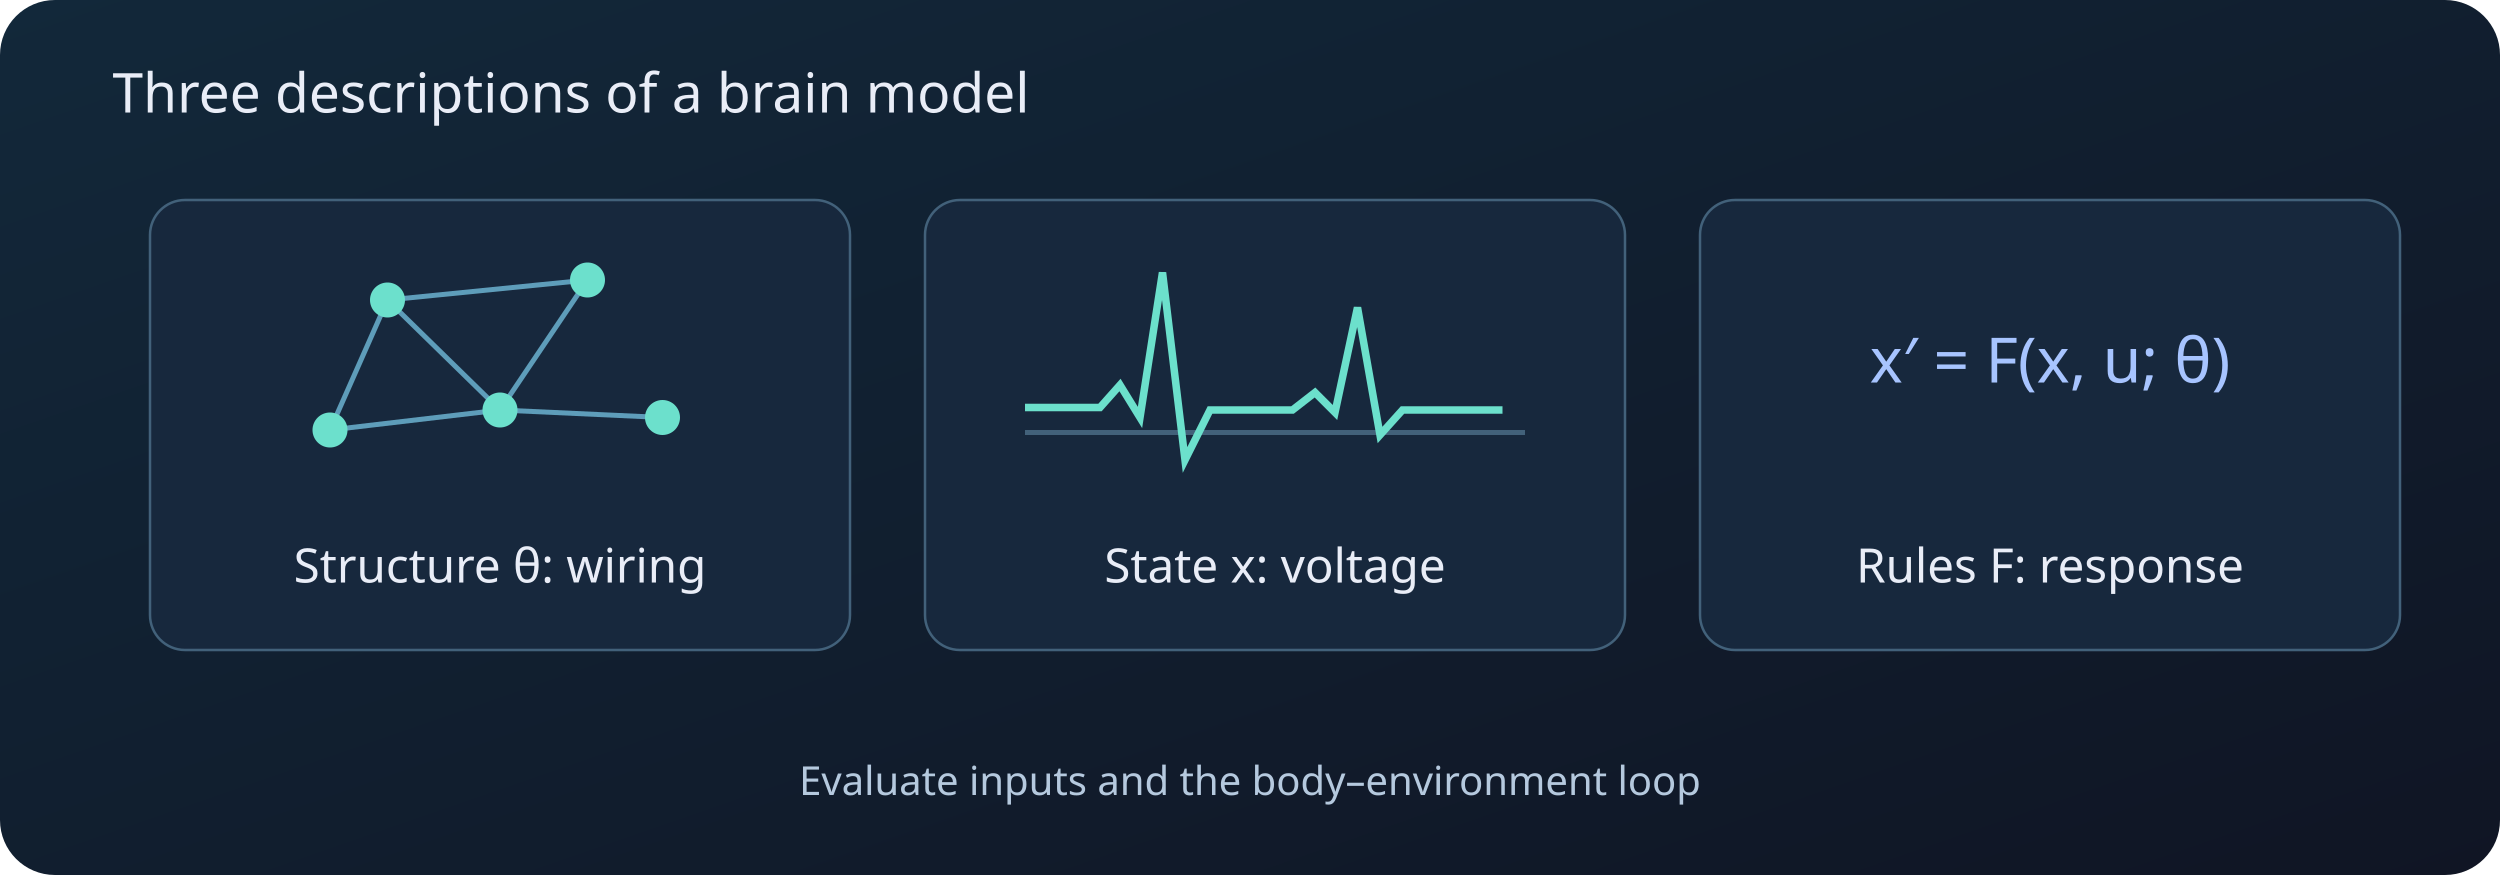
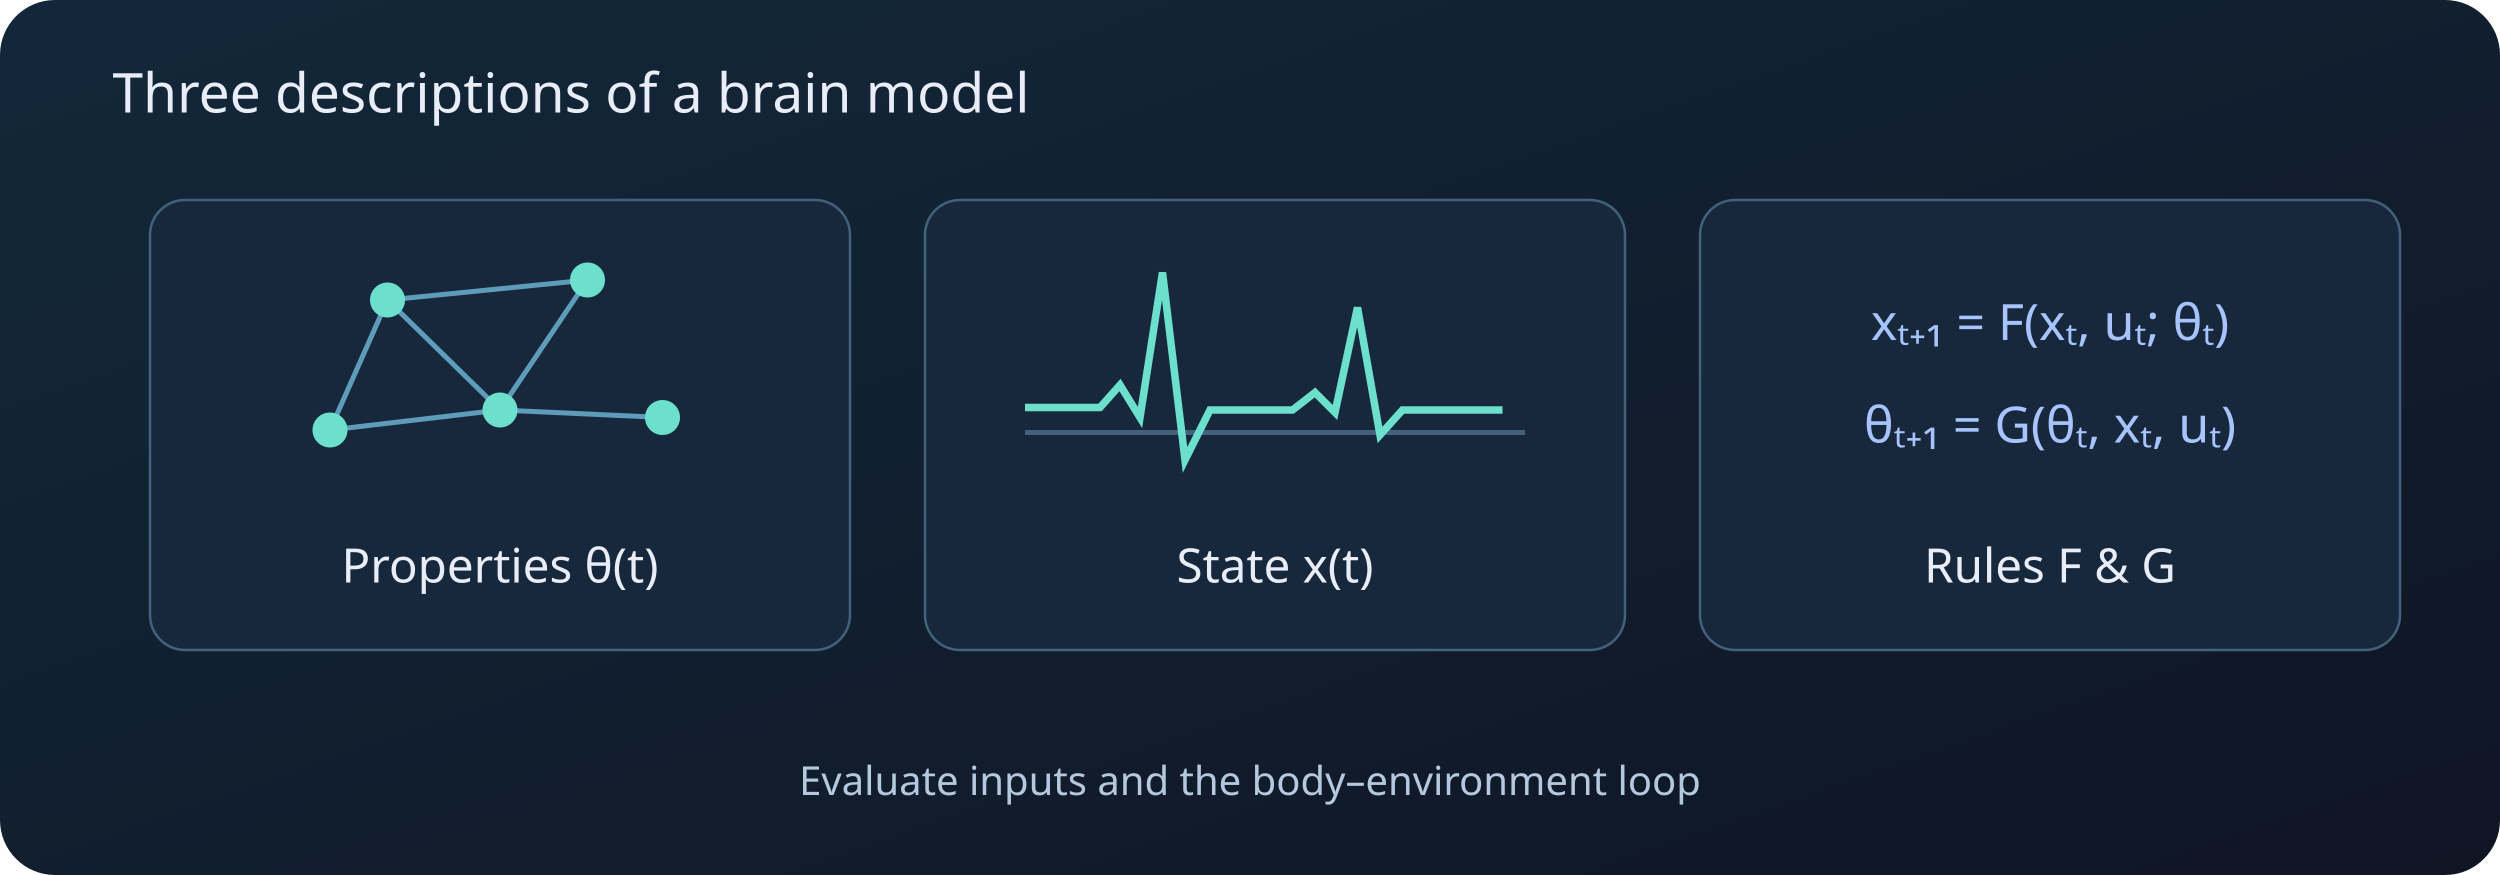
<svg xmlns="http://www.w3.org/2000/svg" viewBox="0 0 1000 350" role="img" aria-labelledby="t d">
  <defs>
    <linearGradient id="bg" x2="1" y2="1">
      <stop stop-color="#12283a" />
      <stop offset="1" stop-color="#101524" />
    </linearGradient>
  </defs>
  <rect width="1000" height="350" rx="22" fill="url(#bg)" />
  <text x="45" y="45" fill="#e9edf7" text-anchor="start" font-size="22" font-family="system-ui,sans-serif">Three descriptions of a brain model</text>
  <rect x="60" y="80" width="280" height="180" rx="14" stroke="#42617a" fill="#17283d" />
  <path d="M155 120L235 112" stroke="#5e9dba" stroke-width="2" fill="none" stroke-dasharray="" />
  <path d="M155 120L200 164" stroke="#5e9dba" stroke-width="2" fill="none" stroke-dasharray="" />
  <path d="M235 112L200 164" stroke="#5e9dba" stroke-width="2" fill="none" stroke-dasharray="" />
  <path d="M200 164L265 167" stroke="#5e9dba" stroke-width="2" fill="none" stroke-dasharray="" />
  <path d="M155 120L132 172" stroke="#5e9dba" stroke-width="2" fill="none" stroke-dasharray="" />
  <path d="M132 172L200 164" stroke="#5e9dba" stroke-width="2" fill="none" stroke-dasharray="" />
  <circle cx="155" cy="120" r="7" fill="#6ce0cc" />
  <circle cx="235" cy="112" r="7" fill="#6ce0cc" />
  <circle cx="200" cy="164" r="7" fill="#6ce0cc" />
  <circle cx="265" cy="167" r="7" fill="#6ce0cc" />
  <circle cx="132" cy="172" r="7" fill="#6ce0cc" />
-   <text x="200" y="233" fill="#e9edf7" text-anchor="middle" font-size="19" font-family="system-ui,sans-serif">Structure θ: wiring</text>
+   <text x="200" y="233" fill="#e9edf7" text-anchor="middle" font-size="19" font-family="system-ui,sans-serif">Properties θ(t)</text>
  <rect x="370" y="80" width="280" height="180" rx="14" stroke="#42617a" fill="#17283d" />
  <path d="M410 173L610 173" stroke="#42617a" stroke-width="2" fill="none" stroke-dasharray="" />
  <path d="M410 163h30l8 -9 8 13 9 -58 9 75 10 -20h33l9 -7 8 8 9 -42 9 51 9 -10h40" stroke="#6ce0cc" stroke-width="3" fill="none" />
-   <text x="510" y="233" fill="#e9edf7" text-anchor="middle" font-size="19" font-family="system-ui,sans-serif">State x: voltage</text>
+   <text x="510" y="233" fill="#e9edf7" text-anchor="middle" font-size="19" font-family="system-ui,sans-serif">State x(t)</text>
  <rect x="680" y="80" width="280" height="180" rx="14" stroke="#42617a" fill="#17283d" />
-   <text x="820" y="153" fill="#a7c4ff" text-anchor="middle" font-size="25" font-family="system-ui,sans-serif">x′ = F(x, u; θ)</text>
-   <text x="820" y="233" fill="#e9edf7" text-anchor="middle" font-size="19" font-family="system-ui,sans-serif">Rules F: response</text>
+   <text x="820" y="136" fill="#a7c4ff" text-anchor="middle" font-size="20" font-family="system-ui,sans-serif">xₜ₊₁ = F(xₜ, uₜ; θₜ)</text>
+   <text x="820" y="177" fill="#a7c4ff" text-anchor="middle" font-size="20" font-family="system-ui,sans-serif">θₜ₊₁ = G(θₜ, xₜ, uₜ)</text>
+   <text x="820" y="233" fill="#e9edf7" text-anchor="middle" font-size="19" font-family="system-ui,sans-serif">Rules F &amp; G</text>
  <text x="500" y="318" fill="#b5c9de" text-anchor="middle" font-size="16" font-family="system-ui,sans-serif">Evaluate inputs and the body–environment loop</text>
</svg>
